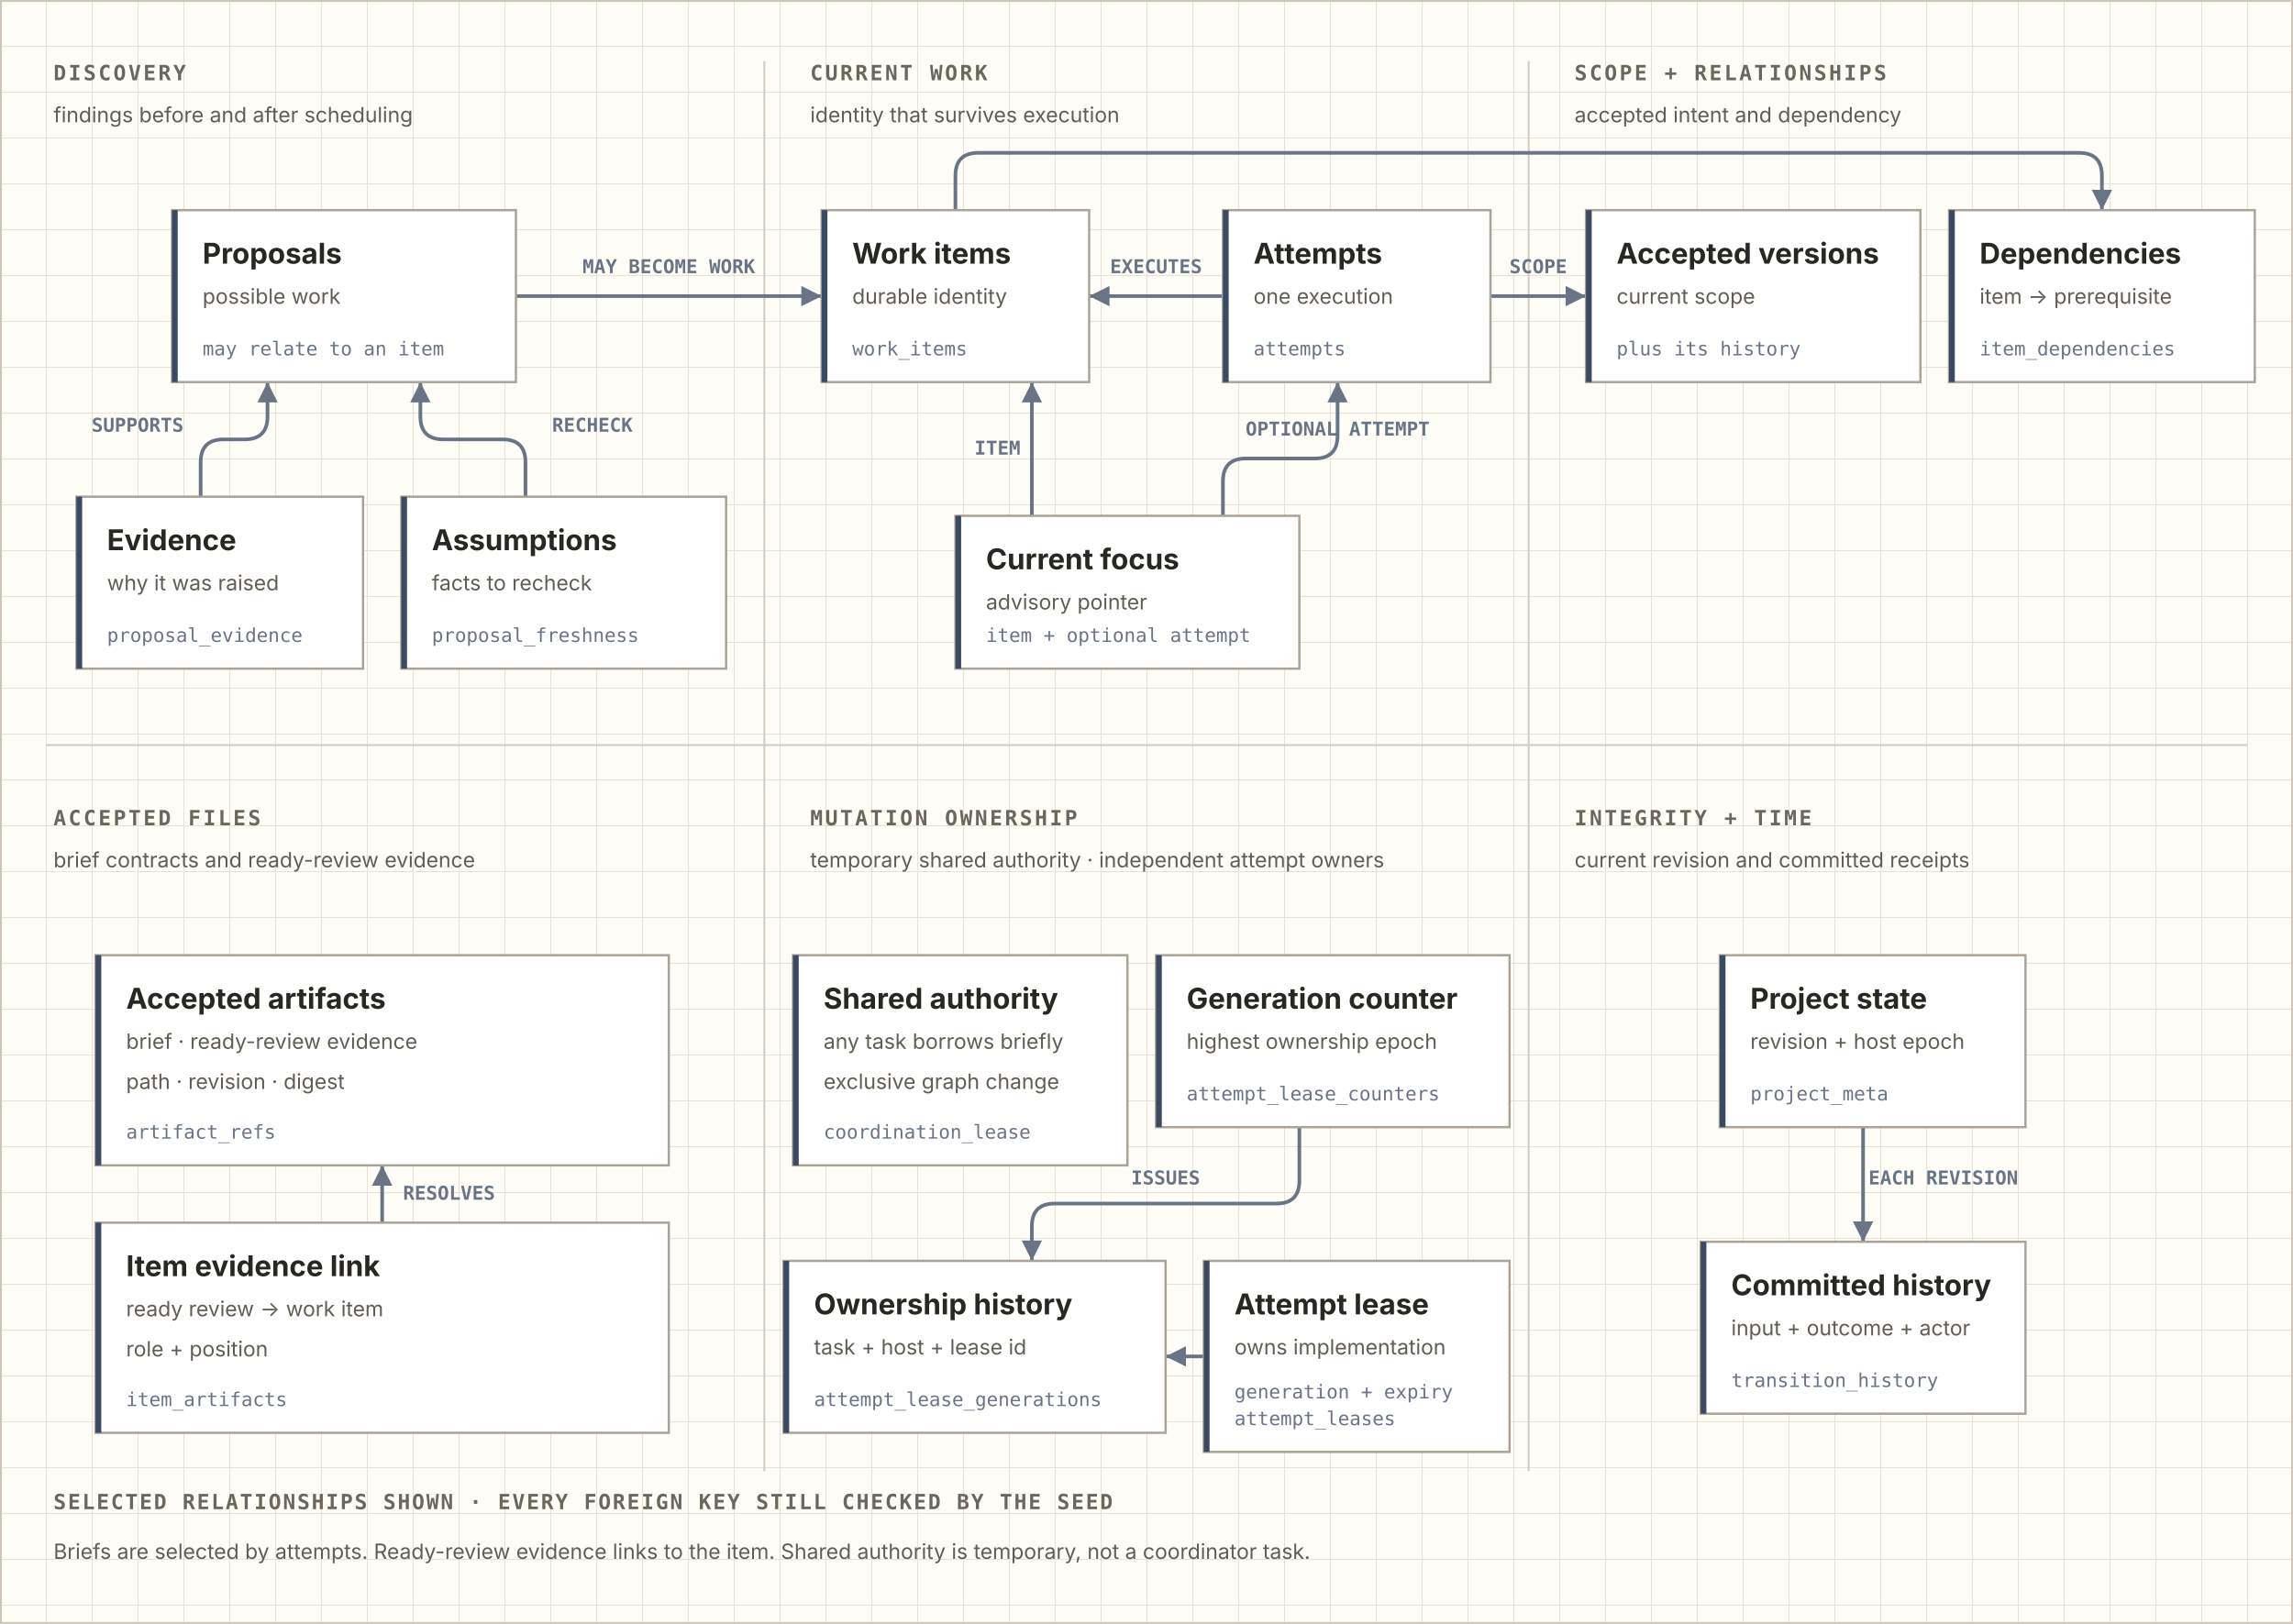
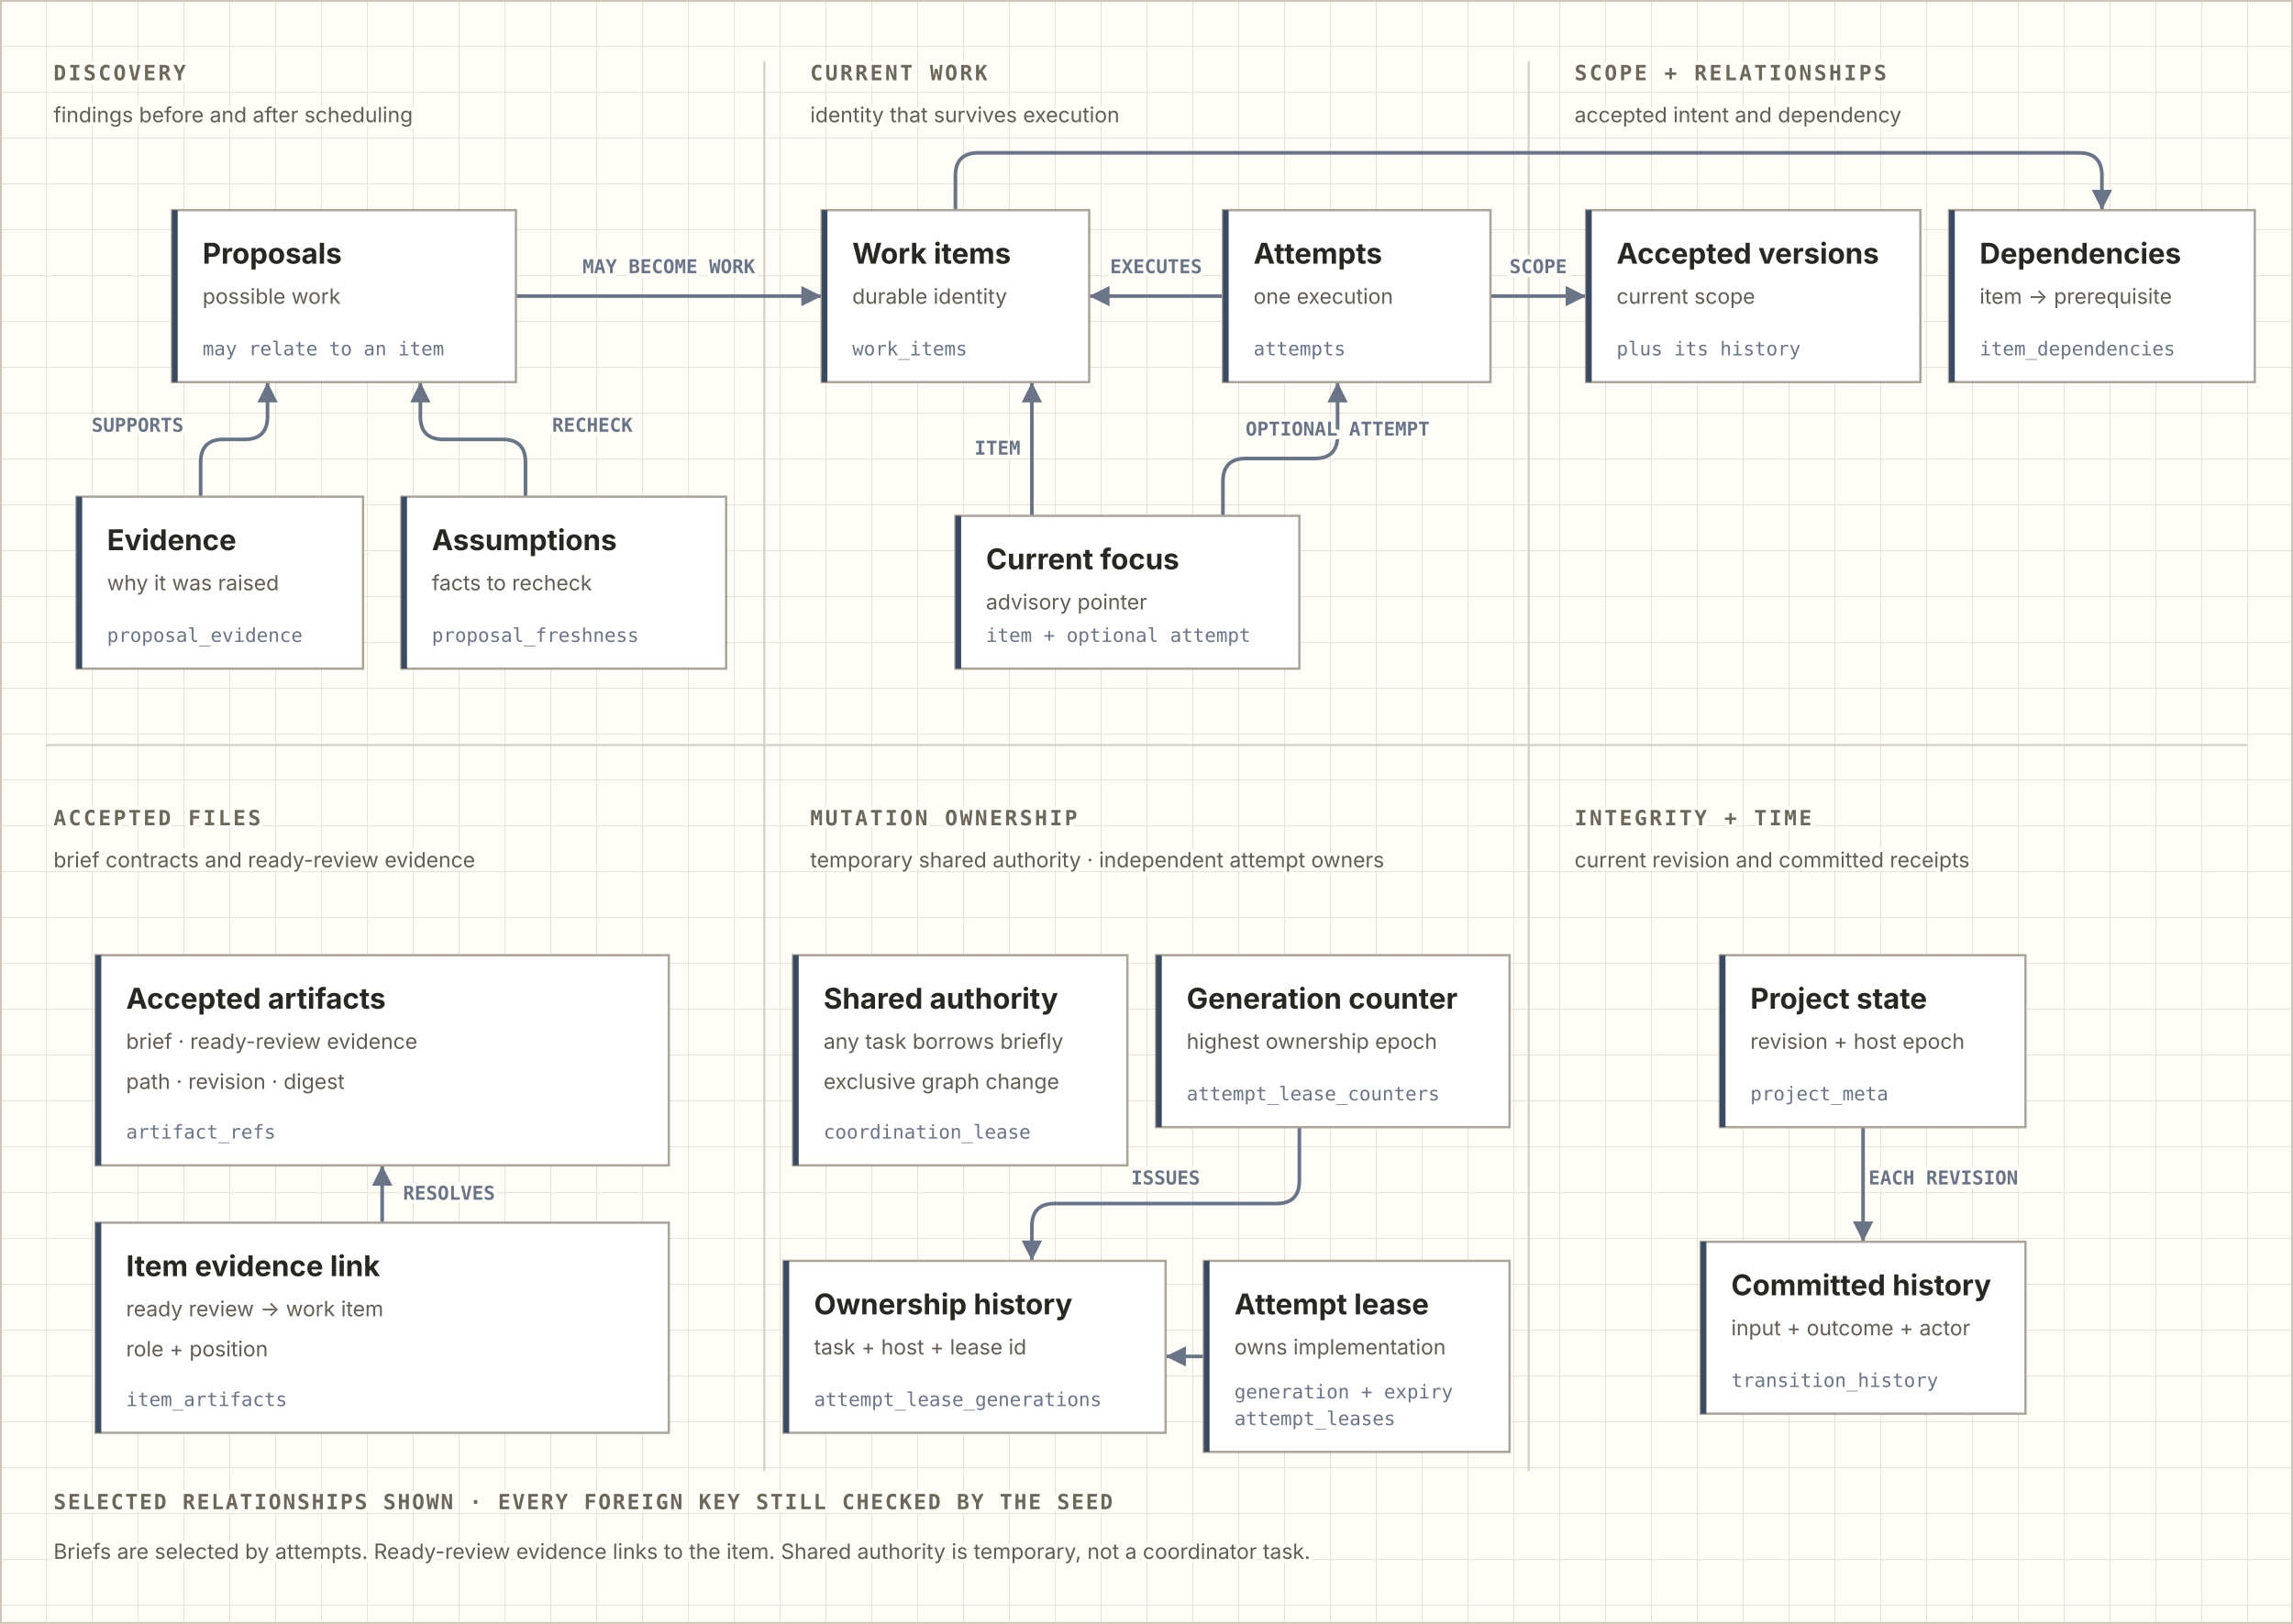
<svg xmlns="http://www.w3.org/2000/svg" role="img" aria-labelledby="title description" viewBox="0 0 1200 850">
  <defs>
    <pattern id="grid" width="24" height="24" patternUnits="userSpaceOnUse">
      <path d="M24 0H0V24" fill="none" stroke="#e8e1d5" stroke-width="1" />
    </pattern>
    <marker id="arrow" viewBox="0 0 10 10" refX="9" refY="5" markerWidth="7" markerHeight="7" orient="auto">
      <path d="M1 1L9 5L1 9Z" fill="#697487" />
    </marker>
    <style>
      text { font-family: ui-sans-serif, system-ui, -apple-system, BlinkMacSystemFont, "Segoe UI", sans-serif; fill: #292721; }
      .section-label, .box-label, .box-meta, .connector-label, .note-meta { font-family: ui-monospace, SFMono-Regular, Menlo, monospace; }
      .section-label, .box-label { font-size: 11px; font-weight: 700; letter-spacing: 0.11em; fill: #6d665b; }
      .section-subtitle { font-size: 11px; fill: #625d53; }
      .guide { stroke: #d3ccc0; stroke-width: 1; }
      .connector { fill: none; stroke: #697487; stroke-width: 1.9; stroke-linecap: round; }
      .connector-label { font-size: 10px; font-weight: 700; fill: #697487; }
      .box { fill: #fff; stroke: #aaa397; stroke-width: 1.2; }
      .box-title { font-size: 15px; font-weight: 700; }
      .box-body { font-size: 11px; fill: #625d53; }
      .box-meta { font-size: 10px; fill: #697487; }
      .note { fill: #625d53; }
      .note-meta { font-weight: 700; letter-spacing: 0.08em; fill: #6d665b; }
+       .canvas-text { paint-order: stroke fill; stroke: #fffdf7; stroke-width: 4px; stroke-linejoin: round; }
    </style>
  </defs>
  <rect width="1200" height="850" fill="#fffdf7" />
  <rect width="1200" height="850" fill="url(#grid)" />
-   <text x="28" y="42" class="section-label">DISCOVERY</text>
-   <text x="28" y="64" class="section-subtitle">findings before and after scheduling</text>
-   <text x="424" y="42" class="section-label">CURRENT WORK</text>
-   <text x="424" y="64" class="section-subtitle">identity that survives execution</text>
-   <text x="824" y="42" class="section-label">SCOPE + RELATIONSHIPS</text>
-   <text x="824" y="64" class="section-subtitle">accepted intent and dependency</text>
-   <text x="28" y="432" class="section-label">ACCEPTED FILES</text>
-   <text x="28" y="454" class="section-subtitle">brief contracts and ready-review evidence</text>
-   <text x="424" y="432" class="section-label">MUTATION OWNERSHIP</text>
-   <text x="424" y="454" class="section-subtitle">temporary shared authority · independent attempt owners</text>
-   <text x="824" y="432" class="section-label">INTEGRITY + TIME</text>
-   <text x="824" y="454" class="section-subtitle">current revision and committed receipts</text>
+   <rect x="0.5" y="0.5" width="1199" height="849" fill="none" stroke="#cec7b9" />
  <line x1="400" y1="32" x2="400" y2="770" class="guide" />
  <line x1="800" y1="32" x2="800" y2="770" class="guide" />
  <line x1="24" y1="390" x2="1176" y2="390" class="guide" />
  <path d="M270 155L430 155" class="connector" marker-end="url(#arrow)" />
-   <text x="350" y="143" text-anchor="middle" class="connector-label">MAY BECOME WORK</text>
  <path d="M640 155L570 155" class="connector" marker-end="url(#arrow)" />
-   <text x="605" y="143" text-anchor="middle" class="connector-label">EXECUTES</text>
  <path d="M780 155L830 155" class="connector" marker-end="url(#arrow)" />
-   <text x="805" y="143" text-anchor="middle" class="connector-label">SCOPE</text>
  <path d="M500 110L500 92Q500 80 512 80L1088 80Q1100 80 1100 92L1100 110" class="connector" marker-end="url(#arrow)" />
  <path d="M105 260L105 242Q105 230 117 230L128 230Q140 230 140 218L140 200" class="connector" marker-end="url(#arrow)" />
-   <text x="72" y="226" text-anchor="middle" class="connector-label">SUPPORTS</text>
  <path d="M275 260L275 242Q275 230 263 230L232 230Q220 230 220 218L220 200" class="connector" marker-end="url(#arrow)" />
-   <text x="310" y="226" text-anchor="middle" class="connector-label">RECHECK</text>
  <path d="M540 270L540 200" class="connector" marker-end="url(#arrow)" />
-   <text x="522" y="238" text-anchor="middle" class="connector-label">ITEM</text>
  <path d="M640 270L640 252Q640 240 652 240L688 240Q700 240 700 228L700 200" class="connector" marker-end="url(#arrow)" />
-   <text x="700" y="228" text-anchor="middle" class="connector-label">OPTIONAL ATTEMPT</text>
  <path d="M200 640L200 610" class="connector" marker-end="url(#arrow)" />
-   <text x="235" y="628" text-anchor="middle" class="connector-label">RESOLVES</text>
  <path d="M680 590L680 618Q680 630 668 630L552 630Q540 630 540 642L540 660" class="connector" marker-end="url(#arrow)" />
-   <text x="610" y="620" text-anchor="middle" class="connector-label">ISSUES</text>
  <path d="M630 710L610 710" class="connector" marker-end="url(#arrow)" />
  <path d="M975 590L975 650" class="connector" marker-end="url(#arrow)" />
-   <text x="1017" y="620" text-anchor="middle" class="connector-label">EACH REVISION</text>
  <rect x="90" y="110" width="180" height="90" class="box" />
  <rect x="90" y="110" width="3" height="90" fill="#394a62" />
+   <rect x="40" y="260" width="150" height="90" class="box" />
+   <rect x="40" y="260" width="3" height="90" fill="#394a62" />
+   <rect x="210" y="260" width="170" height="90" class="box" />
+   <rect x="210" y="260" width="3" height="90" fill="#394a62" />
+   <rect x="430" y="110" width="140" height="90" class="box" />
+   <rect x="430" y="110" width="3" height="90" fill="#394a62" />
+   <rect x="640" y="110" width="140" height="90" class="box" />
+   <rect x="640" y="110" width="3" height="90" fill="#394a62" />
+   <rect x="500" y="270" width="180" height="80" class="box" />
+   <rect x="500" y="270" width="3" height="80" fill="#394a62" />
+   <rect x="830" y="110" width="175" height="90" class="box" />
+   <rect x="830" y="110" width="3" height="90" fill="#394a62" />
+   <rect x="1020" y="110" width="160" height="90" class="box" />
+   <rect x="1020" y="110" width="3" height="90" fill="#394a62" />
+   <rect x="50" y="500" width="300" height="110" class="box" />
+   <rect x="50" y="500" width="3" height="110" fill="#394a62" />
+   <rect x="50" y="640" width="300" height="110" class="box" />
+   <rect x="50" y="640" width="3" height="110" fill="#394a62" />
+   <rect x="415" y="500" width="175" height="110" class="box" />
+   <rect x="415" y="500" width="3" height="110" fill="#394a62" />
+   <rect x="605" y="500" width="185" height="90" class="box" />
+   <rect x="605" y="500" width="3" height="90" fill="#394a62" />
+   <rect x="410" y="660" width="200" height="90" class="box" />
+   <rect x="410" y="660" width="3" height="90" fill="#394a62" />
+   <rect x="630" y="660" width="160" height="100" class="box" />
+   <rect x="630" y="660" width="3" height="100" fill="#394a62" />
+   <rect x="900" y="500" width="160" height="90" class="box" />
+   <rect x="900" y="500" width="3" height="90" fill="#394a62" />
+   <rect x="890" y="650" width="170" height="90" class="box" />
+   <rect x="890" y="650" width="3" height="90" fill="#394a62" />
+   <text x="28" y="42" class="section-label canvas-text">DISCOVERY</text>
+   <text x="28" y="64" class="section-subtitle canvas-text">findings before and after scheduling</text>
+   <text x="424" y="42" class="section-label canvas-text">CURRENT WORK</text>
+   <text x="424" y="64" class="section-subtitle canvas-text">identity that survives execution</text>
+   <text x="824" y="42" class="section-label canvas-text">SCOPE + RELATIONSHIPS</text>
+   <text x="824" y="64" class="section-subtitle canvas-text">accepted intent and dependency</text>
+   <text x="28" y="432" class="section-label canvas-text">ACCEPTED FILES</text>
+   <text x="28" y="454" class="section-subtitle canvas-text">brief contracts and ready-review evidence</text>
+   <text x="424" y="432" class="section-label canvas-text">MUTATION OWNERSHIP</text>
+   <text x="424" y="454" class="section-subtitle canvas-text">temporary shared authority · independent attempt owners</text>
+   <text x="824" y="432" class="section-label canvas-text">INTEGRITY + TIME</text>
+   <text x="824" y="454" class="section-subtitle canvas-text">current revision and committed receipts</text>
+   <text x="350" y="143" text-anchor="middle" class="connector-label canvas-text">MAY BECOME WORK</text>
+   <text x="605" y="143" text-anchor="middle" class="connector-label canvas-text">EXECUTES</text>
+   <text x="805" y="143" text-anchor="middle" class="connector-label canvas-text">SCOPE</text>
+   <text x="72" y="226" text-anchor="middle" class="connector-label canvas-text">SUPPORTS</text>
+   <text x="310" y="226" text-anchor="middle" class="connector-label canvas-text">RECHECK</text>
+   <text x="522" y="238" text-anchor="middle" class="connector-label canvas-text">ITEM</text>
+   <text x="700" y="228" text-anchor="middle" class="connector-label canvas-text">OPTIONAL ATTEMPT</text>
+   <text x="235" y="628" text-anchor="middle" class="connector-label canvas-text">RESOLVES</text>
+   <text x="610" y="620" text-anchor="middle" class="connector-label canvas-text">ISSUES</text>
+   <text x="1017" y="620" text-anchor="middle" class="connector-label canvas-text">EACH REVISION</text>
  <text x="106" y="138" class="box-title">Proposals</text>
  <text x="106" y="159" class="box-body">possible work</text>
  <text x="106" y="186" class="box-meta">may relate to an item</text>
-   <rect x="40" y="260" width="150" height="90" class="box" />
-   <rect x="40" y="260" width="3" height="90" fill="#394a62" />
  <text x="56" y="288" class="box-title">Evidence</text>
  <text x="56" y="309" class="box-body">why it was raised</text>
  <text x="56" y="336" class="box-meta">proposal_evidence</text>
-   <rect x="210" y="260" width="170" height="90" class="box" />
-   <rect x="210" y="260" width="3" height="90" fill="#394a62" />
  <text x="226" y="288" class="box-title">Assumptions</text>
  <text x="226" y="309" class="box-body">facts to recheck</text>
  <text x="226" y="336" class="box-meta">proposal_freshness</text>
-   <rect x="430" y="110" width="140" height="90" class="box" />
-   <rect x="430" y="110" width="3" height="90" fill="#394a62" />
  <text x="446" y="138" class="box-title">Work items</text>
  <text x="446" y="159" class="box-body">durable identity</text>
  <text x="446" y="186" class="box-meta">work_items</text>
-   <rect x="640" y="110" width="140" height="90" class="box" />
-   <rect x="640" y="110" width="3" height="90" fill="#394a62" />
  <text x="656" y="138" class="box-title">Attempts</text>
  <text x="656" y="159" class="box-body">one execution</text>
  <text x="656" y="186" class="box-meta">attempts</text>
-   <rect x="500" y="270" width="180" height="80" class="box" />
-   <rect x="500" y="270" width="3" height="80" fill="#394a62" />
  <text x="516" y="298" class="box-title">Current focus</text>
  <text x="516" y="319" class="box-body">advisory pointer</text>
  <text x="516" y="336" class="box-meta">item + optional attempt</text>
-   <rect x="830" y="110" width="175" height="90" class="box" />
-   <rect x="830" y="110" width="3" height="90" fill="#394a62" />
  <text x="846" y="138" class="box-title">Accepted versions</text>
  <text x="846" y="159" class="box-body">current scope</text>
  <text x="846" y="186" class="box-meta">plus its history</text>
-   <rect x="1020" y="110" width="160" height="90" class="box" />
-   <rect x="1020" y="110" width="3" height="90" fill="#394a62" />
  <text x="1036" y="138" class="box-title">Dependencies</text>
  <text x="1036" y="159" class="box-body">item → prerequisite</text>
  <text x="1036" y="186" class="box-meta">item_dependencies</text>
-   <rect x="50" y="500" width="300" height="110" class="box" />
-   <rect x="50" y="500" width="3" height="110" fill="#394a62" />
  <text x="66" y="528" class="box-title">Accepted artifacts</text>
  <text x="66" y="549" class="box-body">brief · ready-review evidence</text>
  <text x="66" y="570" class="box-body">path · revision · digest</text>
  <text x="66" y="596" class="box-meta">artifact_refs</text>
-   <rect x="50" y="640" width="300" height="110" class="box" />
-   <rect x="50" y="640" width="3" height="110" fill="#394a62" />
  <text x="66" y="668" class="box-title">Item evidence link</text>
  <text x="66" y="689" class="box-body">ready review → work item</text>
  <text x="66" y="710" class="box-body">role + position</text>
  <text x="66" y="736" class="box-meta">item_artifacts</text>
-   <rect x="415" y="500" width="175" height="110" class="box" />
-   <rect x="415" y="500" width="3" height="110" fill="#394a62" />
  <text x="431" y="528" class="box-title">Shared authority</text>
  <text x="431" y="549" class="box-body">any task borrows briefly</text>
  <text x="431" y="570" class="box-body">exclusive graph change</text>
  <text x="431" y="596" class="box-meta">coordination_lease</text>
-   <rect x="605" y="500" width="185" height="90" class="box" />
-   <rect x="605" y="500" width="3" height="90" fill="#394a62" />
  <text x="621" y="528" class="box-title">Generation counter</text>
  <text x="621" y="549" class="box-body">highest ownership epoch</text>
  <text x="621" y="576" class="box-meta">attempt_lease_counters</text>
-   <rect x="410" y="660" width="200" height="90" class="box" />
-   <rect x="410" y="660" width="3" height="90" fill="#394a62" />
  <text x="426" y="688" class="box-title">Ownership history</text>
  <text x="426" y="709" class="box-body">task + host + lease id</text>
  <text x="426" y="736" class="box-meta">attempt_lease_generations</text>
-   <rect x="630" y="660" width="160" height="100" class="box" />
-   <rect x="630" y="660" width="3" height="100" fill="#394a62" />
  <text x="646" y="688" class="box-title">Attempt lease</text>
  <text x="646" y="709" class="box-body">owns implementation</text>
  <text x="646" y="732" class="box-meta">generation + expiry</text>
  <text x="646" y="746" class="box-meta">attempt_leases</text>
-   <rect x="900" y="500" width="160" height="90" class="box" />
-   <rect x="900" y="500" width="3" height="90" fill="#394a62" />
  <text x="916" y="528" class="box-title">Project state</text>
  <text x="916" y="549" class="box-body">revision + host epoch</text>
  <text x="916" y="576" class="box-meta">project_meta</text>
-   <rect x="890" y="650" width="170" height="90" class="box" />
-   <rect x="890" y="650" width="3" height="90" fill="#394a62" />
  <text x="906" y="678" class="box-title">Committed history</text>
  <text x="906" y="699" class="box-body">input + outcome + actor</text>
  <text x="906" y="726" class="box-meta">transition_history</text>
-   <text x="28" y="790" text-anchor="start" font-size="11" class="note-meta">SELECTED RELATIONSHIPS SHOWN · EVERY FOREIGN KEY STILL CHECKED BY THE SEED</text>
-   <text x="28" y="816" text-anchor="start" font-size="11" class="note">Briefs are selected by attempts. Ready-review evidence links to the item. Shared authority is temporary, not a coordinator task.</text>
-   <rect x="0.5" y="0.5" width="1199" height="849" fill="none" stroke="#cec7b9" />
+   <text x="28" y="790" text-anchor="start" font-size="11" class="note-meta canvas-text">SELECTED RELATIONSHIPS SHOWN · EVERY FOREIGN KEY STILL CHECKED BY THE SEED</text>
+   <text x="28" y="816" text-anchor="start" font-size="11" class="note canvas-text">Briefs are selected by attempts. Ready-review evidence links to the item. Shared authority is temporary, not a coordinator task.</text>
</svg>
